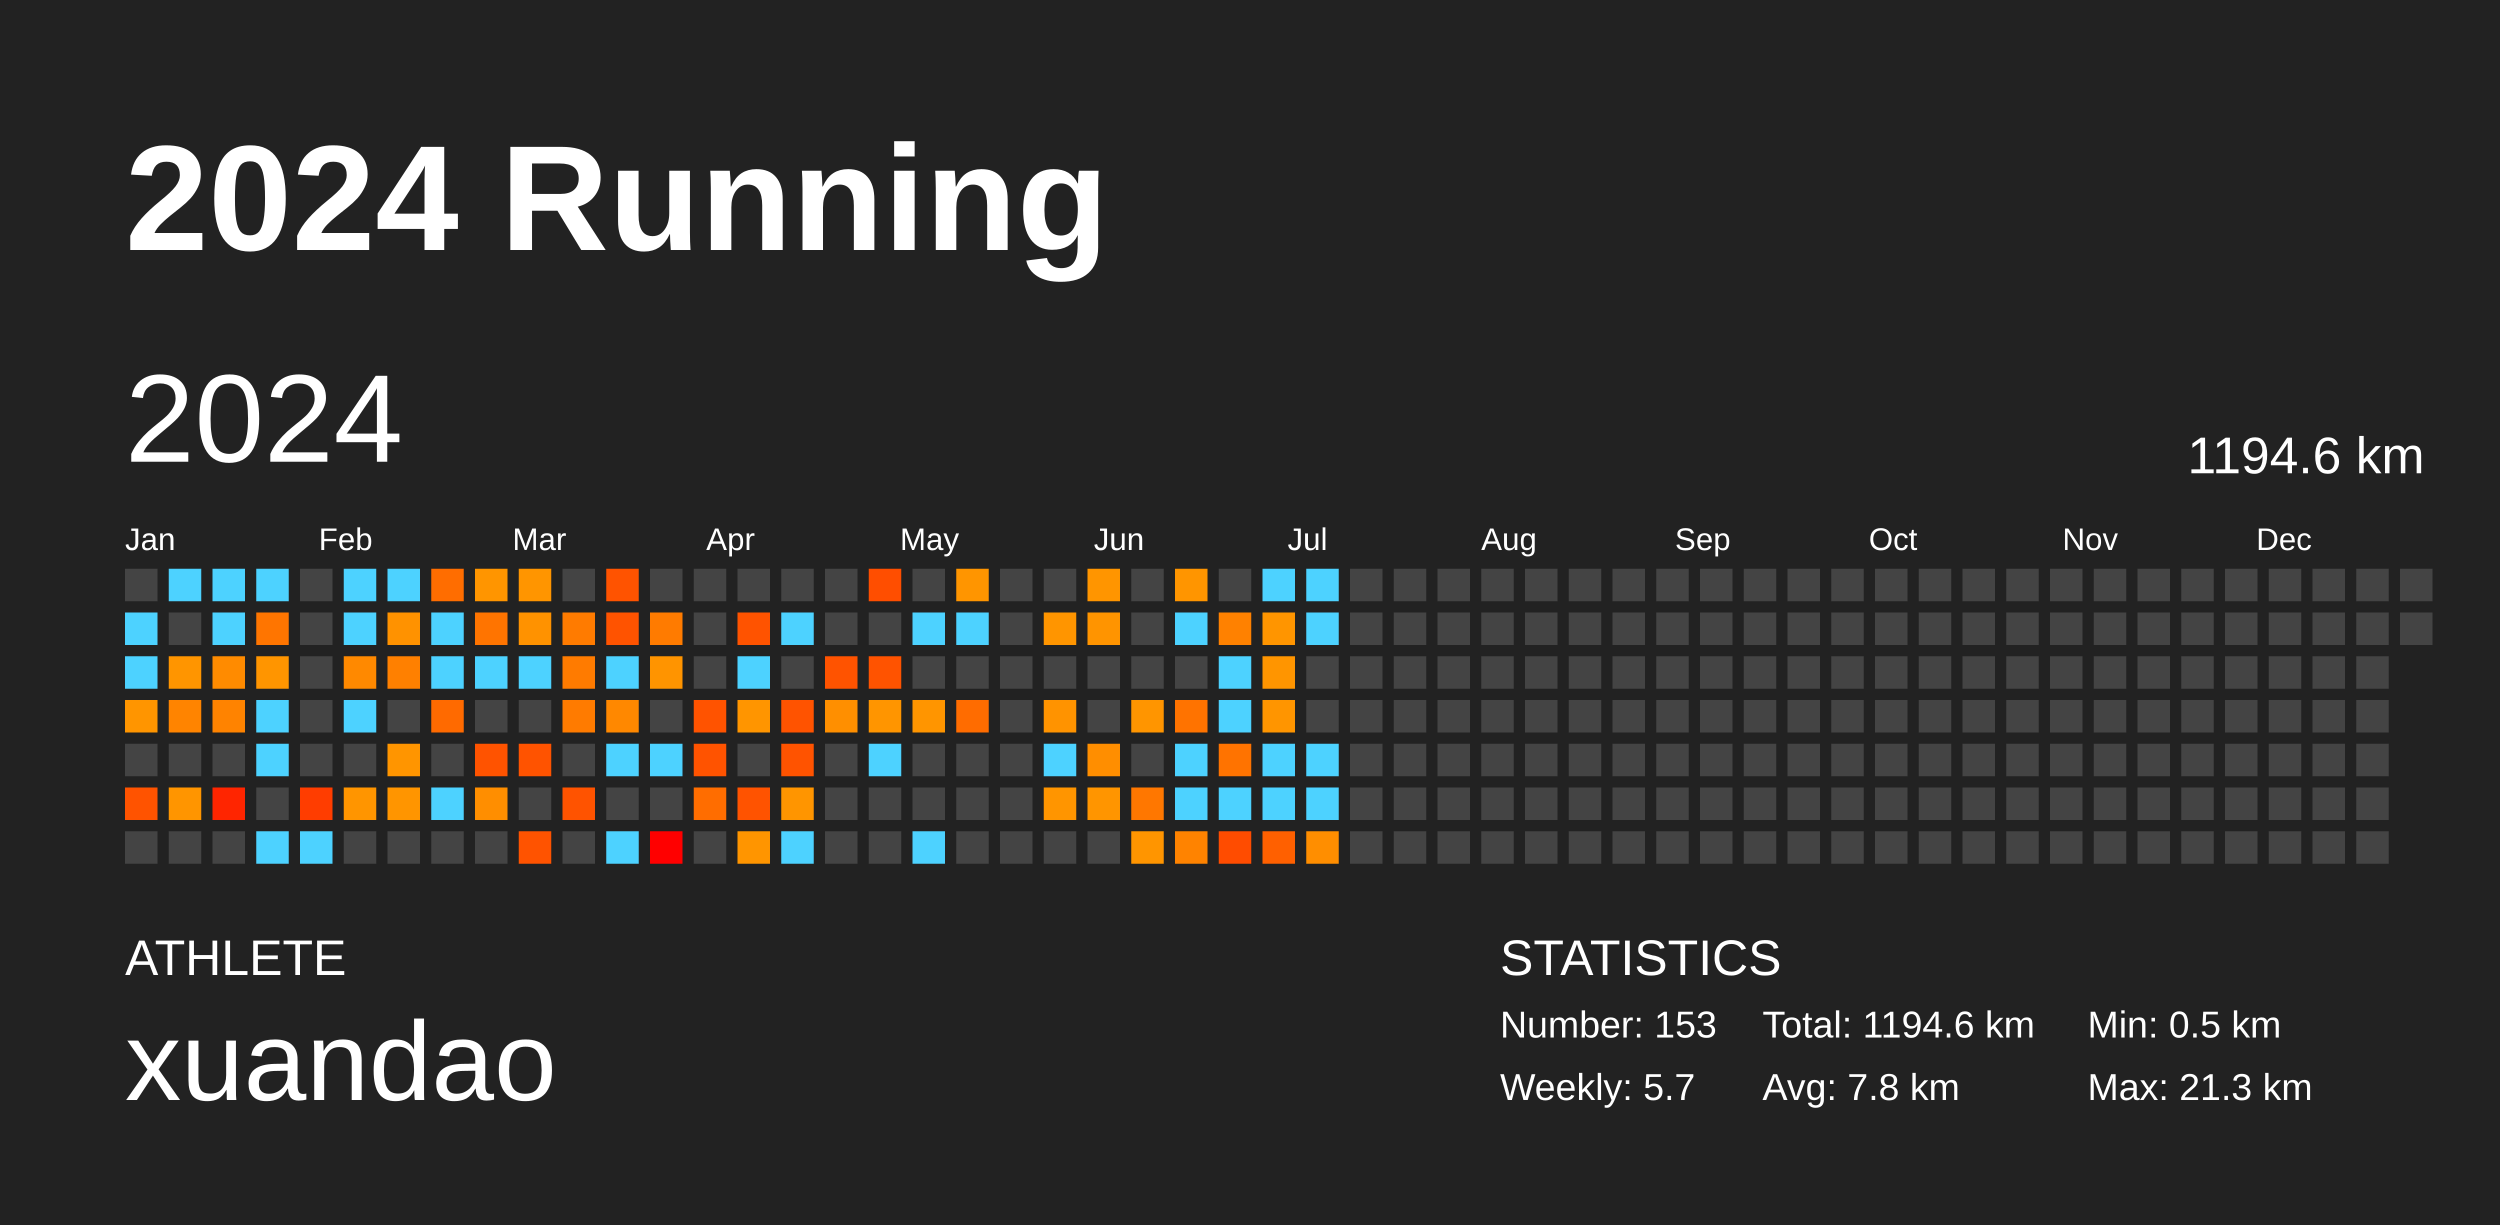
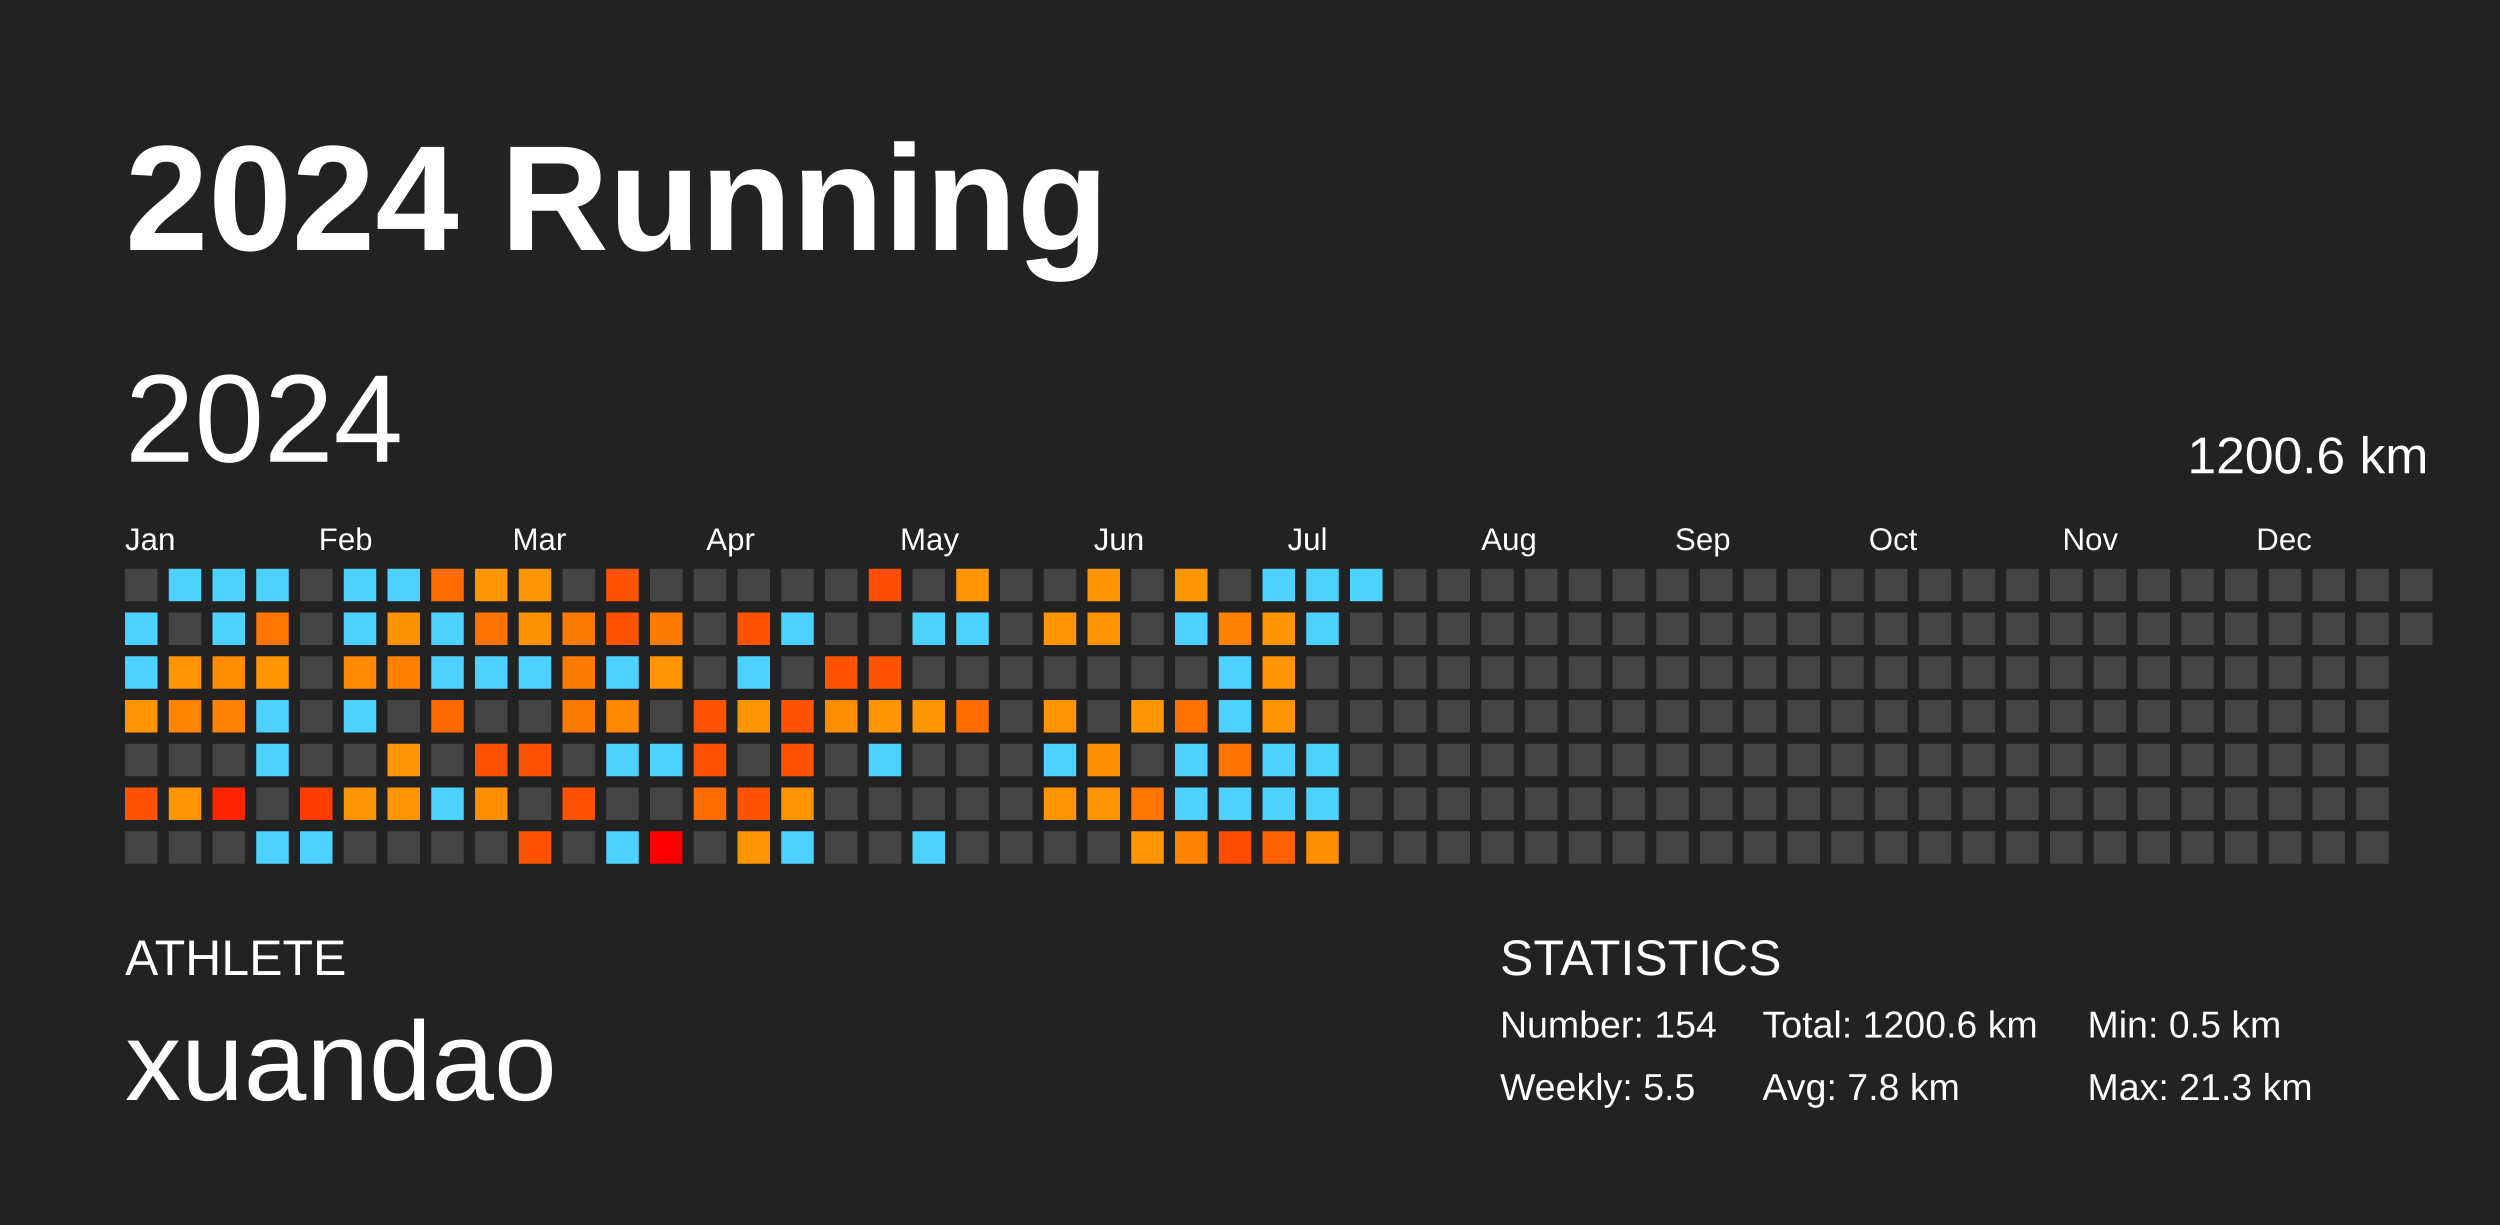
<svg xmlns="http://www.w3.org/2000/svg" baseProfile="full" height="98mm" version="1.1" viewBox="0,0,200,98" width="200mm">
  <defs />
  <rect fill="#222222" height="98" width="200" x="0" y="0" />
  <text fill="#FFFFFF" style="font-size:12px; font-family:Arial; font-weight:bold;" x="10" y="20">2024 Running</text>
  <text fill="#FFFFFF" style="font-size:4px; font-family:Arial" x="10" y="78">ATHLETE</text>
  <text fill="#FFFFFF" style="font-size:9px; font-family:Arial" x="10" y="88">xuandao</text>
  <text fill="#FFFFFF" style="font-size:4px; font-family:Arial" x="120" y="78">STATISTICS</text>
-   <text fill="#FFFFFF" style="font-size:3px; font-family:Arial" x="120" y="83">Number: 153</text>
-   <text fill="#FFFFFF" style="font-size:3px; font-family:Arial" x="120" y="88">Weekly: 5.7</text>
-   <text fill="#FFFFFF" style="font-size:3px; font-family:Arial" x="141" y="83">Total: 1194.6 km</text>
+   <text fill="#FFFFFF" style="font-size:3px; font-family:Arial" x="120" y="83">Number: 154</text>
+   <text fill="#FFFFFF" style="font-size:3px; font-family:Arial" x="120" y="88">Weekly: 5.5</text>
+   <text fill="#FFFFFF" style="font-size:3px; font-family:Arial" x="141" y="83">Total: 1200.6 km</text>
  <text fill="#FFFFFF" style="font-size:3px; font-family:Arial" x="141" y="88">Avg: 7.8 km</text>
  <text fill="#FFFFFF" style="font-size:3px; font-family:Arial" x="167" y="83">Min: 0.5 km</text>
  <text fill="#FFFFFF" style="font-size:3px; font-family:Arial" x="167" y="88">Max: 21.3 km</text>
  <text dominant-baseline="hanging" fill="#FFFFFF" style="font-size:10.0px; font-family:Arial;" x="10" y="30">2024</text>
-   <text dominant-baseline="hanging" fill="#FFFFFF" style="font-size:4.125px; font-family:Arial;" x="175" y="35">1194.6 km</text>
+   <text dominant-baseline="hanging" fill="#FFFFFF" style="font-size:4.125px; font-family:Arial;" x="175" y="35">1200.6 km</text>
  <text fill="#FFFFFF" style="font-size:2.5px; font-family:Arial" x="10.0" y="44">Jan</text>
  <text fill="#FFFFFF" style="font-size:2.5px; font-family:Arial" x="25.5" y="44">Feb</text>
  <text fill="#FFFFFF" style="font-size:2.5px; font-family:Arial" x="41.0" y="44">Mar</text>
  <text fill="#FFFFFF" style="font-size:2.5px; font-family:Arial" x="56.5" y="44">Apr</text>
  <text fill="#FFFFFF" style="font-size:2.5px; font-family:Arial" x="72.0" y="44">May</text>
  <text fill="#FFFFFF" style="font-size:2.5px; font-family:Arial" x="87.5" y="44">Jun</text>
  <text fill="#FFFFFF" style="font-size:2.5px; font-family:Arial" x="103.0" y="44">Jul</text>
  <text fill="#FFFFFF" style="font-size:2.5px; font-family:Arial" x="118.5" y="44">Aug</text>
  <text fill="#FFFFFF" style="font-size:2.5px; font-family:Arial" x="134.0" y="44">Sep</text>
  <text fill="#FFFFFF" style="font-size:2.5px; font-family:Arial" x="149.5" y="44">Oct</text>
  <text fill="#FFFFFF" style="font-size:2.5px; font-family:Arial" x="165.0" y="44">Nov</text>
  <text fill="#FFFFFF" style="font-size:2.5px; font-family:Arial" x="180.5" y="44">Dec</text>
  <rect fill="#444444" height="2.6" width="2.6" x="10.0" y="45.5" />
  <rect fill="#4dd2ff" height="2.6" width="2.6" x="10.0" y="49.0" />
  <rect fill="#4dd2ff" height="2.6" width="2.6" x="10.0" y="52.5" />
  <rect fill="#ff9500" height="2.6" width="2.6" x="10.0" y="56.0" />
  <rect fill="#444444" height="2.6" width="2.6" x="10.0" y="59.5" />
  <rect fill="#ff5300" height="2.6" width="2.6" x="10.0" y="63.0" />
  <rect fill="#444444" height="2.6" width="2.6" x="10.0" y="66.5" />
  <rect fill="#4dd2ff" height="2.6" width="2.6" x="13.5" y="45.5" />
  <rect fill="#444444" height="2.6" width="2.6" x="13.5" y="49.0" />
  <rect fill="#ff9500" height="2.6" width="2.6" x="13.5" y="52.5" />
  <rect fill="#ff8400" height="2.6" width="2.6" x="13.5" y="56.0" />
  <rect fill="#444444" height="2.6" width="2.6" x="13.5" y="59.5" />
  <rect fill="#ff9500" height="2.6" width="2.6" x="13.5" y="63.0" />
  <rect fill="#444444" height="2.6" width="2.6" x="13.5" y="66.5" />
  <rect fill="#4dd2ff" height="2.6" width="2.6" x="17.0" y="45.5" />
  <rect fill="#4dd2ff" height="2.6" width="2.6" x="17.0" y="49.0" />
  <rect fill="#ff8b00" height="2.6" width="2.6" x="17.0" y="52.5" />
  <rect fill="#ff8300" height="2.6" width="2.6" x="17.0" y="56.0" />
  <rect fill="#444444" height="2.6" width="2.6" x="17.0" y="59.5" />
  <rect fill="#ff2500" height="2.6" width="2.6" x="17.0" y="63.0" />
  <rect fill="#444444" height="2.6" width="2.6" x="17.0" y="66.5" />
  <rect fill="#4dd2ff" height="2.6" width="2.6" x="20.5" y="45.5" />
  <rect fill="#ff7500" height="2.6" width="2.6" x="20.5" y="49.0" />
  <rect fill="#ff9500" height="2.6" width="2.6" x="20.5" y="52.5" />
  <rect fill="#4dd2ff" height="2.6" width="2.6" x="20.5" y="56.0" />
  <rect fill="#4dd2ff" height="2.6" width="2.6" x="20.5" y="59.5" />
  <rect fill="#444444" height="2.6" width="2.6" x="20.5" y="63.0" />
  <rect fill="#4dd2ff" height="2.6" width="2.6" x="20.5" y="66.5" />
  <rect fill="#444444" height="2.6" width="2.6" x="24.0" y="45.5" />
  <rect fill="#444444" height="2.6" width="2.6" x="24.0" y="49.0" />
  <rect fill="#444444" height="2.6" width="2.6" x="24.0" y="52.5" />
  <rect fill="#444444" height="2.6" width="2.6" x="24.0" y="56.0" />
  <rect fill="#444444" height="2.6" width="2.6" x="24.0" y="59.5" />
  <rect fill="#ff3d00" height="2.6" width="2.6" x="24.0" y="63.0" />
  <rect fill="#4dd2ff" height="2.6" width="2.6" x="24.0" y="66.5" />
  <rect fill="#4dd2ff" height="2.6" width="2.6" x="27.5" y="45.5" />
  <rect fill="#4dd2ff" height="2.6" width="2.6" x="27.5" y="49.0" />
  <rect fill="#ff8900" height="2.6" width="2.6" x="27.5" y="52.5" />
  <rect fill="#4dd2ff" height="2.6" width="2.6" x="27.5" y="56.0" />
  <rect fill="#444444" height="2.6" width="2.6" x="27.5" y="59.5" />
  <rect fill="#ff9500" height="2.6" width="2.6" x="27.5" y="63.0" />
  <rect fill="#444444" height="2.6" width="2.6" x="27.5" y="66.5" />
  <rect fill="#4dd2ff" height="2.6" width="2.6" x="31.0" y="45.5" />
  <rect fill="#ff9200" height="2.6" width="2.6" x="31.0" y="49.0" />
  <rect fill="#ff8000" height="2.6" width="2.6" x="31.0" y="52.5" />
  <rect fill="#444444" height="2.6" width="2.6" x="31.0" y="56.0" />
  <rect fill="#ff9500" height="2.6" width="2.6" x="31.0" y="59.5" />
  <rect fill="#ff9500" height="2.6" width="2.6" x="31.0" y="63.0" />
  <rect fill="#444444" height="2.6" width="2.6" x="31.0" y="66.5" />
  <rect fill="#ff6d00" height="2.6" width="2.6" x="34.5" y="45.5" />
  <rect fill="#4dd2ff" height="2.6" width="2.6" x="34.5" y="49.0" />
  <rect fill="#4dd2ff" height="2.6" width="2.6" x="34.5" y="52.5" />
  <rect fill="#ff6a00" height="2.6" width="2.6" x="34.5" y="56.0" />
  <rect fill="#444444" height="2.6" width="2.6" x="34.5" y="59.5" />
  <rect fill="#4dd2ff" height="2.6" width="2.6" x="34.5" y="63.0" />
  <rect fill="#444444" height="2.6" width="2.6" x="34.5" y="66.5" />
  <rect fill="#ff9500" height="2.6" width="2.6" x="38.0" y="45.5" />
  <rect fill="#ff7400" height="2.6" width="2.6" x="38.0" y="49.0" />
  <rect fill="#4dd2ff" height="2.6" width="2.6" x="38.0" y="52.5" />
  <rect fill="#444444" height="2.6" width="2.6" x="38.0" y="56.0" />
  <rect fill="#ff5300" height="2.6" width="2.6" x="38.0" y="59.5" />
  <rect fill="#ff8e00" height="2.6" width="2.6" x="38.0" y="63.0" />
  <rect fill="#444444" height="2.6" width="2.6" x="38.0" y="66.5" />
  <rect fill="#ff9500" height="2.6" width="2.6" x="41.5" y="45.5" />
  <rect fill="#ff9200" height="2.6" width="2.6" x="41.5" y="49.0" />
  <rect fill="#4dd2ff" height="2.6" width="2.6" x="41.5" y="52.5" />
  <rect fill="#444444" height="2.6" width="2.6" x="41.5" y="56.0" />
  <rect fill="#ff5300" height="2.6" width="2.6" x="41.5" y="59.5" />
  <rect fill="#444444" height="2.6" width="2.6" x="41.5" y="63.0" />
  <rect fill="#ff5300" height="2.6" width="2.6" x="41.5" y="66.5" />
  <rect fill="#444444" height="2.6" width="2.6" x="45.0" y="45.5" />
  <rect fill="#ff7b00" height="2.6" width="2.6" x="45.0" y="49.0" />
  <rect fill="#ff7b00" height="2.6" width="2.6" x="45.0" y="52.5" />
  <rect fill="#ff7b00" height="2.6" width="2.6" x="45.0" y="56.0" />
  <rect fill="#444444" height="2.6" width="2.6" x="45.0" y="59.5" />
  <rect fill="#ff5300" height="2.6" width="2.6" x="45.0" y="63.0" />
  <rect fill="#444444" height="2.6" width="2.6" x="45.0" y="66.5" />
  <rect fill="#ff5300" height="2.6" width="2.6" x="48.5" y="45.5" />
  <rect fill="#ff5300" height="2.6" width="2.6" x="48.5" y="49.0" />
  <rect fill="#4dd2ff" height="2.6" width="2.6" x="48.5" y="52.5" />
  <rect fill="#ff8800" height="2.6" width="2.6" x="48.5" y="56.0" />
  <rect fill="#4dd2ff" height="2.6" width="2.6" x="48.5" y="59.5" />
  <rect fill="#444444" height="2.6" width="2.6" x="48.5" y="63.0" />
  <rect fill="#4dd2ff" height="2.6" width="2.6" x="48.5" y="66.5" />
  <rect fill="#444444" height="2.6" width="2.6" x="52.0" y="45.5" />
  <rect fill="#ff7b00" height="2.6" width="2.6" x="52.0" y="49.0" />
  <rect fill="#ff9400" height="2.6" width="2.6" x="52.0" y="52.5" />
  <rect fill="#444444" height="2.6" width="2.6" x="52.0" y="56.0" />
  <rect fill="#4dd2ff" height="2.6" width="2.6" x="52.0" y="59.5" />
  <rect fill="#444444" height="2.6" width="2.6" x="52.0" y="63.0" />
  <rect fill="red" height="2.6" width="2.6" x="52.0" y="66.5" />
  <rect fill="#444444" height="2.6" width="2.6" x="55.5" y="45.5" />
  <rect fill="#444444" height="2.6" width="2.6" x="55.5" y="49.0" />
  <rect fill="#444444" height="2.6" width="2.6" x="55.5" y="52.5" />
  <rect fill="#ff5300" height="2.6" width="2.6" x="55.5" y="56.0" />
  <rect fill="#ff5300" height="2.6" width="2.6" x="55.5" y="59.5" />
  <rect fill="#ff6d00" height="2.6" width="2.6" x="55.5" y="63.0" />
  <rect fill="#444444" height="2.6" width="2.6" x="55.5" y="66.5" />
  <rect fill="#444444" height="2.6" width="2.6" x="59.0" y="45.5" />
  <rect fill="#ff5300" height="2.6" width="2.6" x="59.0" y="49.0" />
  <rect fill="#4dd2ff" height="2.6" width="2.6" x="59.0" y="52.5" />
  <rect fill="#ff9500" height="2.6" width="2.6" x="59.0" y="56.0" />
  <rect fill="#444444" height="2.6" width="2.6" x="59.0" y="59.5" />
  <rect fill="#ff5300" height="2.6" width="2.6" x="59.0" y="63.0" />
  <rect fill="#ff9500" height="2.6" width="2.6" x="59.0" y="66.5" />
  <rect fill="#444444" height="2.6" width="2.6" x="62.5" y="45.5" />
  <rect fill="#4dd2ff" height="2.6" width="2.6" x="62.5" y="49.0" />
  <rect fill="#444444" height="2.6" width="2.6" x="62.5" y="52.5" />
  <rect fill="#ff5300" height="2.6" width="2.6" x="62.5" y="56.0" />
  <rect fill="#ff5300" height="2.6" width="2.6" x="62.5" y="59.5" />
  <rect fill="#ff9500" height="2.6" width="2.6" x="62.5" y="63.0" />
  <rect fill="#4dd2ff" height="2.6" width="2.6" x="62.5" y="66.5" />
  <rect fill="#444444" height="2.6" width="2.6" x="66.0" y="45.5" />
  <rect fill="#444444" height="2.6" width="2.6" x="66.0" y="49.0" />
  <rect fill="#ff5300" height="2.6" width="2.6" x="66.0" y="52.5" />
  <rect fill="#ff8f00" height="2.6" width="2.6" x="66.0" y="56.0" />
  <rect fill="#444444" height="2.6" width="2.6" x="66.0" y="59.5" />
  <rect fill="#444444" height="2.6" width="2.6" x="66.0" y="63.0" />
  <rect fill="#444444" height="2.6" width="2.6" x="66.0" y="66.5" />
  <rect fill="#ff4e00" height="2.6" width="2.6" x="69.5" y="45.5" />
  <rect fill="#444444" height="2.6" width="2.6" x="69.5" y="49.0" />
  <rect fill="#ff5300" height="2.6" width="2.6" x="69.5" y="52.5" />
  <rect fill="#ff9500" height="2.6" width="2.6" x="69.5" y="56.0" />
  <rect fill="#4dd2ff" height="2.6" width="2.6" x="69.5" y="59.5" />
  <rect fill="#444444" height="2.6" width="2.6" x="69.5" y="63.0" />
  <rect fill="#444444" height="2.6" width="2.6" x="69.5" y="66.5" />
  <rect fill="#444444" height="2.6" width="2.6" x="73.0" y="45.5" />
  <rect fill="#4dd2ff" height="2.6" width="2.6" x="73.0" y="49.0" />
  <rect fill="#444444" height="2.6" width="2.6" x="73.0" y="52.5" />
  <rect fill="#ff9500" height="2.6" width="2.6" x="73.0" y="56.0" />
  <rect fill="#444444" height="2.6" width="2.6" x="73.0" y="59.5" />
  <rect fill="#444444" height="2.6" width="2.6" x="73.0" y="63.0" />
  <rect fill="#4dd2ff" height="2.6" width="2.6" x="73.0" y="66.5" />
  <rect fill="#ff9500" height="2.6" width="2.6" x="76.5" y="45.5" />
  <rect fill="#4dd2ff" height="2.6" width="2.6" x="76.5" y="49.0" />
  <rect fill="#444444" height="2.6" width="2.6" x="76.5" y="52.5" />
  <rect fill="#ff6c00" height="2.6" width="2.6" x="76.5" y="56.0" />
  <rect fill="#444444" height="2.6" width="2.6" x="76.5" y="59.5" />
  <rect fill="#444444" height="2.6" width="2.6" x="76.5" y="63.0" />
  <rect fill="#444444" height="2.6" width="2.6" x="76.5" y="66.5" />
  <rect fill="#444444" height="2.6" width="2.6" x="80.0" y="45.5" />
  <rect fill="#444444" height="2.6" width="2.6" x="80.0" y="49.0" />
  <rect fill="#444444" height="2.6" width="2.6" x="80.0" y="52.5" />
  <rect fill="#444444" height="2.6" width="2.6" x="80.0" y="56.0" />
  <rect fill="#444444" height="2.6" width="2.6" x="80.0" y="59.5" />
  <rect fill="#444444" height="2.6" width="2.6" x="80.0" y="63.0" />
  <rect fill="#444444" height="2.6" width="2.6" x="80.0" y="66.5" />
  <rect fill="#444444" height="2.6" width="2.6" x="83.5" y="45.5" />
  <rect fill="#ff9500" height="2.6" width="2.6" x="83.5" y="49.0" />
  <rect fill="#444444" height="2.6" width="2.6" x="83.5" y="52.5" />
  <rect fill="#ff9300" height="2.6" width="2.6" x="83.5" y="56.0" />
  <rect fill="#4dd2ff" height="2.6" width="2.6" x="83.5" y="59.5" />
  <rect fill="#ff9500" height="2.6" width="2.6" x="83.5" y="63.0" />
  <rect fill="#444444" height="2.6" width="2.6" x="83.5" y="66.5" />
  <rect fill="#ff9500" height="2.6" width="2.6" x="87.0" y="45.5" />
  <rect fill="#ff9400" height="2.6" width="2.6" x="87.0" y="49.0" />
  <rect fill="#444444" height="2.6" width="2.6" x="87.0" y="52.5" />
  <rect fill="#444444" height="2.6" width="2.6" x="87.0" y="56.0" />
  <rect fill="#ff8e00" height="2.6" width="2.6" x="87.0" y="59.5" />
  <rect fill="#ff9500" height="2.6" width="2.6" x="87.0" y="63.0" />
  <rect fill="#444444" height="2.6" width="2.6" x="87.0" y="66.5" />
  <rect fill="#444444" height="2.6" width="2.6" x="90.5" y="45.5" />
  <rect fill="#444444" height="2.6" width="2.6" x="90.5" y="49.0" />
  <rect fill="#444444" height="2.6" width="2.6" x="90.5" y="52.5" />
  <rect fill="#ff9500" height="2.6" width="2.6" x="90.5" y="56.0" />
  <rect fill="#444444" height="2.6" width="2.6" x="90.5" y="59.5" />
  <rect fill="#ff7700" height="2.6" width="2.6" x="90.5" y="63.0" />
  <rect fill="#ff9500" height="2.6" width="2.6" x="90.5" y="66.5" />
  <rect fill="#ff9500" height="2.6" width="2.6" x="94.0" y="45.5" />
  <rect fill="#4dd2ff" height="2.6" width="2.6" x="94.0" y="49.0" />
  <rect fill="#444444" height="2.6" width="2.6" x="94.0" y="52.5" />
  <rect fill="#ff7300" height="2.6" width="2.6" x="94.0" y="56.0" />
  <rect fill="#4dd2ff" height="2.6" width="2.6" x="94.0" y="59.5" />
  <rect fill="#4dd2ff" height="2.6" width="2.6" x="94.0" y="63.0" />
  <rect fill="#ff8300" height="2.6" width="2.6" x="94.0" y="66.5" />
  <rect fill="#444444" height="2.6" width="2.6" x="97.5" y="45.5" />
  <rect fill="#ff8100" height="2.6" width="2.6" x="97.5" y="49.0" />
  <rect fill="#4dd2ff" height="2.6" width="2.6" x="97.5" y="52.5" />
  <rect fill="#4dd2ff" height="2.6" width="2.6" x="97.5" y="56.0" />
  <rect fill="#ff7300" height="2.6" width="2.6" x="97.5" y="59.5" />
  <rect fill="#4dd2ff" height="2.6" width="2.6" x="97.5" y="63.0" />
  <rect fill="#ff4c00" height="2.6" width="2.6" x="97.5" y="66.5" />
  <rect fill="#4dd2ff" height="2.6" width="2.6" x="101.0" y="45.5" />
  <rect fill="#ff9500" height="2.6" width="2.6" x="101.0" y="49.0" />
  <rect fill="#ff9500" height="2.6" width="2.6" x="101.0" y="52.5" />
  <rect fill="#ff9500" height="2.6" width="2.6" x="101.0" y="56.0" />
  <rect fill="#4dd2ff" height="2.6" width="2.6" x="101.0" y="59.5" />
  <rect fill="#4dd2ff" height="2.6" width="2.6" x="101.0" y="63.0" />
  <rect fill="#ff6000" height="2.6" width="2.6" x="101.0" y="66.5" />
  <rect fill="#4dd2ff" height="2.6" width="2.6" x="104.5" y="45.5" />
  <rect fill="#4dd2ff" height="2.6" width="2.6" x="104.5" y="49.0" />
  <rect fill="#444444" height="2.6" width="2.6" x="104.5" y="52.5" />
  <rect fill="#444444" height="2.6" width="2.6" x="104.5" y="56.0" />
  <rect fill="#4dd2ff" height="2.6" width="2.6" x="104.5" y="59.5" />
  <rect fill="#4dd2ff" height="2.6" width="2.6" x="104.5" y="63.0" />
  <rect fill="#ff8e00" height="2.6" width="2.6" x="104.5" y="66.5" />
-   <rect fill="#444444" height="2.6" width="2.6" x="108.0" y="45.5" />
+   <rect fill="#4dd2ff" height="2.6" width="2.6" x="108.0" y="45.5" />
  <rect fill="#444444" height="2.6" width="2.6" x="108.0" y="49.0" />
  <rect fill="#444444" height="2.6" width="2.6" x="108.0" y="52.5" />
  <rect fill="#444444" height="2.6" width="2.6" x="108.0" y="56.0" />
  <rect fill="#444444" height="2.6" width="2.6" x="108.0" y="59.5" />
  <rect fill="#444444" height="2.6" width="2.6" x="108.0" y="63.0" />
  <rect fill="#444444" height="2.6" width="2.6" x="108.0" y="66.5" />
  <rect fill="#444444" height="2.6" width="2.6" x="111.5" y="45.5" />
  <rect fill="#444444" height="2.6" width="2.6" x="111.5" y="49.0" />
  <rect fill="#444444" height="2.6" width="2.6" x="111.5" y="52.5" />
  <rect fill="#444444" height="2.6" width="2.6" x="111.5" y="56.0" />
  <rect fill="#444444" height="2.6" width="2.6" x="111.5" y="59.5" />
  <rect fill="#444444" height="2.6" width="2.6" x="111.5" y="63.0" />
  <rect fill="#444444" height="2.6" width="2.6" x="111.5" y="66.5" />
  <rect fill="#444444" height="2.6" width="2.6" x="115.0" y="45.5" />
  <rect fill="#444444" height="2.6" width="2.6" x="115.0" y="49.0" />
  <rect fill="#444444" height="2.6" width="2.6" x="115.0" y="52.5" />
  <rect fill="#444444" height="2.6" width="2.6" x="115.0" y="56.0" />
  <rect fill="#444444" height="2.6" width="2.6" x="115.0" y="59.5" />
  <rect fill="#444444" height="2.6" width="2.6" x="115.0" y="63.0" />
  <rect fill="#444444" height="2.6" width="2.6" x="115.0" y="66.5" />
  <rect fill="#444444" height="2.6" width="2.6" x="118.5" y="45.5" />
  <rect fill="#444444" height="2.6" width="2.6" x="118.5" y="49.0" />
  <rect fill="#444444" height="2.6" width="2.6" x="118.5" y="52.5" />
  <rect fill="#444444" height="2.6" width="2.6" x="118.5" y="56.0" />
  <rect fill="#444444" height="2.6" width="2.6" x="118.5" y="59.5" />
  <rect fill="#444444" height="2.6" width="2.6" x="118.5" y="63.0" />
  <rect fill="#444444" height="2.6" width="2.6" x="118.5" y="66.5" />
  <rect fill="#444444" height="2.6" width="2.6" x="122.0" y="45.5" />
  <rect fill="#444444" height="2.6" width="2.6" x="122.0" y="49.0" />
  <rect fill="#444444" height="2.6" width="2.6" x="122.0" y="52.5" />
  <rect fill="#444444" height="2.6" width="2.6" x="122.0" y="56.0" />
  <rect fill="#444444" height="2.6" width="2.6" x="122.0" y="59.5" />
  <rect fill="#444444" height="2.6" width="2.6" x="122.0" y="63.0" />
  <rect fill="#444444" height="2.6" width="2.6" x="122.0" y="66.5" />
  <rect fill="#444444" height="2.6" width="2.6" x="125.5" y="45.5" />
  <rect fill="#444444" height="2.6" width="2.6" x="125.5" y="49.0" />
  <rect fill="#444444" height="2.6" width="2.6" x="125.5" y="52.5" />
  <rect fill="#444444" height="2.6" width="2.6" x="125.5" y="56.0" />
  <rect fill="#444444" height="2.6" width="2.6" x="125.5" y="59.5" />
  <rect fill="#444444" height="2.6" width="2.6" x="125.5" y="63.0" />
  <rect fill="#444444" height="2.6" width="2.6" x="125.5" y="66.5" />
  <rect fill="#444444" height="2.6" width="2.6" x="129.0" y="45.5" />
  <rect fill="#444444" height="2.6" width="2.6" x="129.0" y="49.0" />
  <rect fill="#444444" height="2.6" width="2.6" x="129.0" y="52.5" />
  <rect fill="#444444" height="2.6" width="2.6" x="129.0" y="56.0" />
  <rect fill="#444444" height="2.6" width="2.6" x="129.0" y="59.5" />
  <rect fill="#444444" height="2.6" width="2.6" x="129.0" y="63.0" />
  <rect fill="#444444" height="2.6" width="2.6" x="129.0" y="66.5" />
  <rect fill="#444444" height="2.6" width="2.6" x="132.5" y="45.5" />
  <rect fill="#444444" height="2.6" width="2.6" x="132.5" y="49.0" />
  <rect fill="#444444" height="2.6" width="2.6" x="132.5" y="52.5" />
  <rect fill="#444444" height="2.6" width="2.6" x="132.5" y="56.0" />
  <rect fill="#444444" height="2.6" width="2.6" x="132.5" y="59.5" />
  <rect fill="#444444" height="2.6" width="2.6" x="132.5" y="63.0" />
  <rect fill="#444444" height="2.6" width="2.6" x="132.5" y="66.5" />
  <rect fill="#444444" height="2.6" width="2.6" x="136.0" y="45.5" />
  <rect fill="#444444" height="2.6" width="2.6" x="136.0" y="49.0" />
  <rect fill="#444444" height="2.6" width="2.6" x="136.0" y="52.5" />
  <rect fill="#444444" height="2.6" width="2.6" x="136.0" y="56.0" />
  <rect fill="#444444" height="2.6" width="2.6" x="136.0" y="59.5" />
  <rect fill="#444444" height="2.6" width="2.6" x="136.0" y="63.0" />
  <rect fill="#444444" height="2.6" width="2.6" x="136.0" y="66.5" />
  <rect fill="#444444" height="2.6" width="2.6" x="139.5" y="45.5" />
  <rect fill="#444444" height="2.6" width="2.6" x="139.5" y="49.0" />
  <rect fill="#444444" height="2.6" width="2.6" x="139.5" y="52.5" />
  <rect fill="#444444" height="2.6" width="2.6" x="139.5" y="56.0" />
  <rect fill="#444444" height="2.6" width="2.6" x="139.5" y="59.5" />
  <rect fill="#444444" height="2.6" width="2.6" x="139.5" y="63.0" />
  <rect fill="#444444" height="2.6" width="2.6" x="139.5" y="66.5" />
  <rect fill="#444444" height="2.6" width="2.6" x="143.0" y="45.5" />
  <rect fill="#444444" height="2.6" width="2.6" x="143.0" y="49.0" />
  <rect fill="#444444" height="2.6" width="2.6" x="143.0" y="52.5" />
  <rect fill="#444444" height="2.6" width="2.6" x="143.0" y="56.0" />
  <rect fill="#444444" height="2.6" width="2.6" x="143.0" y="59.5" />
  <rect fill="#444444" height="2.6" width="2.6" x="143.0" y="63.0" />
  <rect fill="#444444" height="2.6" width="2.6" x="143.0" y="66.5" />
  <rect fill="#444444" height="2.6" width="2.6" x="146.5" y="45.5" />
  <rect fill="#444444" height="2.6" width="2.6" x="146.5" y="49.0" />
  <rect fill="#444444" height="2.6" width="2.6" x="146.5" y="52.5" />
  <rect fill="#444444" height="2.6" width="2.6" x="146.5" y="56.0" />
  <rect fill="#444444" height="2.6" width="2.6" x="146.5" y="59.5" />
  <rect fill="#444444" height="2.6" width="2.6" x="146.5" y="63.0" />
  <rect fill="#444444" height="2.6" width="2.6" x="146.5" y="66.5" />
  <rect fill="#444444" height="2.6" width="2.6" x="150.0" y="45.5" />
  <rect fill="#444444" height="2.6" width="2.6" x="150.0" y="49.0" />
  <rect fill="#444444" height="2.6" width="2.6" x="150.0" y="52.5" />
  <rect fill="#444444" height="2.6" width="2.6" x="150.0" y="56.0" />
  <rect fill="#444444" height="2.6" width="2.6" x="150.0" y="59.5" />
  <rect fill="#444444" height="2.6" width="2.6" x="150.0" y="63.0" />
  <rect fill="#444444" height="2.6" width="2.6" x="150.0" y="66.5" />
  <rect fill="#444444" height="2.6" width="2.6" x="153.5" y="45.5" />
  <rect fill="#444444" height="2.6" width="2.6" x="153.5" y="49.0" />
  <rect fill="#444444" height="2.6" width="2.6" x="153.5" y="52.5" />
  <rect fill="#444444" height="2.6" width="2.6" x="153.5" y="56.0" />
  <rect fill="#444444" height="2.6" width="2.6" x="153.5" y="59.5" />
  <rect fill="#444444" height="2.6" width="2.6" x="153.5" y="63.0" />
  <rect fill="#444444" height="2.6" width="2.6" x="153.5" y="66.5" />
  <rect fill="#444444" height="2.6" width="2.6" x="157.0" y="45.5" />
  <rect fill="#444444" height="2.6" width="2.6" x="157.0" y="49.0" />
  <rect fill="#444444" height="2.6" width="2.6" x="157.0" y="52.5" />
  <rect fill="#444444" height="2.6" width="2.6" x="157.0" y="56.0" />
  <rect fill="#444444" height="2.6" width="2.6" x="157.0" y="59.5" />
  <rect fill="#444444" height="2.6" width="2.6" x="157.0" y="63.0" />
  <rect fill="#444444" height="2.6" width="2.6" x="157.0" y="66.5" />
  <rect fill="#444444" height="2.6" width="2.6" x="160.5" y="45.5" />
  <rect fill="#444444" height="2.6" width="2.6" x="160.5" y="49.0" />
  <rect fill="#444444" height="2.6" width="2.6" x="160.5" y="52.5" />
  <rect fill="#444444" height="2.6" width="2.6" x="160.5" y="56.0" />
  <rect fill="#444444" height="2.6" width="2.6" x="160.5" y="59.5" />
  <rect fill="#444444" height="2.6" width="2.6" x="160.5" y="63.0" />
  <rect fill="#444444" height="2.6" width="2.6" x="160.5" y="66.5" />
  <rect fill="#444444" height="2.6" width="2.6" x="164.0" y="45.5" />
  <rect fill="#444444" height="2.6" width="2.6" x="164.0" y="49.0" />
  <rect fill="#444444" height="2.6" width="2.6" x="164.0" y="52.5" />
  <rect fill="#444444" height="2.6" width="2.6" x="164.0" y="56.0" />
  <rect fill="#444444" height="2.6" width="2.6" x="164.0" y="59.5" />
  <rect fill="#444444" height="2.6" width="2.6" x="164.0" y="63.0" />
  <rect fill="#444444" height="2.6" width="2.6" x="164.0" y="66.5" />
  <rect fill="#444444" height="2.6" width="2.6" x="167.5" y="45.5" />
  <rect fill="#444444" height="2.6" width="2.6" x="167.5" y="49.0" />
  <rect fill="#444444" height="2.6" width="2.6" x="167.5" y="52.5" />
  <rect fill="#444444" height="2.6" width="2.6" x="167.5" y="56.0" />
  <rect fill="#444444" height="2.6" width="2.6" x="167.5" y="59.5" />
  <rect fill="#444444" height="2.6" width="2.6" x="167.5" y="63.0" />
  <rect fill="#444444" height="2.6" width="2.6" x="167.5" y="66.5" />
  <rect fill="#444444" height="2.6" width="2.6" x="171.0" y="45.5" />
  <rect fill="#444444" height="2.6" width="2.6" x="171.0" y="49.0" />
  <rect fill="#444444" height="2.6" width="2.6" x="171.0" y="52.5" />
  <rect fill="#444444" height="2.6" width="2.6" x="171.0" y="56.0" />
  <rect fill="#444444" height="2.6" width="2.6" x="171.0" y="59.5" />
  <rect fill="#444444" height="2.6" width="2.6" x="171.0" y="63.0" />
  <rect fill="#444444" height="2.6" width="2.6" x="171.0" y="66.5" />
  <rect fill="#444444" height="2.6" width="2.6" x="174.5" y="45.5" />
  <rect fill="#444444" height="2.6" width="2.6" x="174.5" y="49.0" />
  <rect fill="#444444" height="2.6" width="2.6" x="174.5" y="52.5" />
  <rect fill="#444444" height="2.6" width="2.6" x="174.5" y="56.0" />
  <rect fill="#444444" height="2.6" width="2.6" x="174.5" y="59.5" />
  <rect fill="#444444" height="2.6" width="2.6" x="174.5" y="63.0" />
  <rect fill="#444444" height="2.6" width="2.6" x="174.5" y="66.5" />
  <rect fill="#444444" height="2.6" width="2.6" x="178.0" y="45.5" />
  <rect fill="#444444" height="2.6" width="2.6" x="178.0" y="49.0" />
  <rect fill="#444444" height="2.6" width="2.6" x="178.0" y="52.5" />
  <rect fill="#444444" height="2.6" width="2.6" x="178.0" y="56.0" />
  <rect fill="#444444" height="2.6" width="2.6" x="178.0" y="59.5" />
  <rect fill="#444444" height="2.6" width="2.6" x="178.0" y="63.0" />
  <rect fill="#444444" height="2.6" width="2.6" x="178.0" y="66.5" />
  <rect fill="#444444" height="2.6" width="2.6" x="181.5" y="45.5" />
  <rect fill="#444444" height="2.6" width="2.6" x="181.5" y="49.0" />
  <rect fill="#444444" height="2.6" width="2.6" x="181.5" y="52.5" />
  <rect fill="#444444" height="2.6" width="2.6" x="181.5" y="56.0" />
  <rect fill="#444444" height="2.6" width="2.6" x="181.5" y="59.5" />
  <rect fill="#444444" height="2.6" width="2.6" x="181.5" y="63.0" />
  <rect fill="#444444" height="2.6" width="2.6" x="181.5" y="66.5" />
  <rect fill="#444444" height="2.6" width="2.6" x="185.0" y="45.5" />
  <rect fill="#444444" height="2.6" width="2.6" x="185.0" y="49.0" />
  <rect fill="#444444" height="2.6" width="2.6" x="185.0" y="52.5" />
  <rect fill="#444444" height="2.6" width="2.6" x="185.0" y="56.0" />
  <rect fill="#444444" height="2.6" width="2.6" x="185.0" y="59.5" />
  <rect fill="#444444" height="2.6" width="2.6" x="185.0" y="63.0" />
  <rect fill="#444444" height="2.6" width="2.6" x="185.0" y="66.5" />
  <rect fill="#444444" height="2.6" width="2.6" x="188.5" y="45.5" />
  <rect fill="#444444" height="2.6" width="2.6" x="188.5" y="49.0" />
  <rect fill="#444444" height="2.6" width="2.6" x="188.5" y="52.5" />
  <rect fill="#444444" height="2.6" width="2.6" x="188.5" y="56.0" />
  <rect fill="#444444" height="2.6" width="2.6" x="188.5" y="59.5" />
  <rect fill="#444444" height="2.6" width="2.6" x="188.5" y="63.0" />
  <rect fill="#444444" height="2.6" width="2.6" x="188.5" y="66.5" />
  <rect fill="#444444" height="2.6" width="2.6" x="192.0" y="45.5" />
  <rect fill="#444444" height="2.6" width="2.6" x="192.0" y="49.0" />
</svg>
